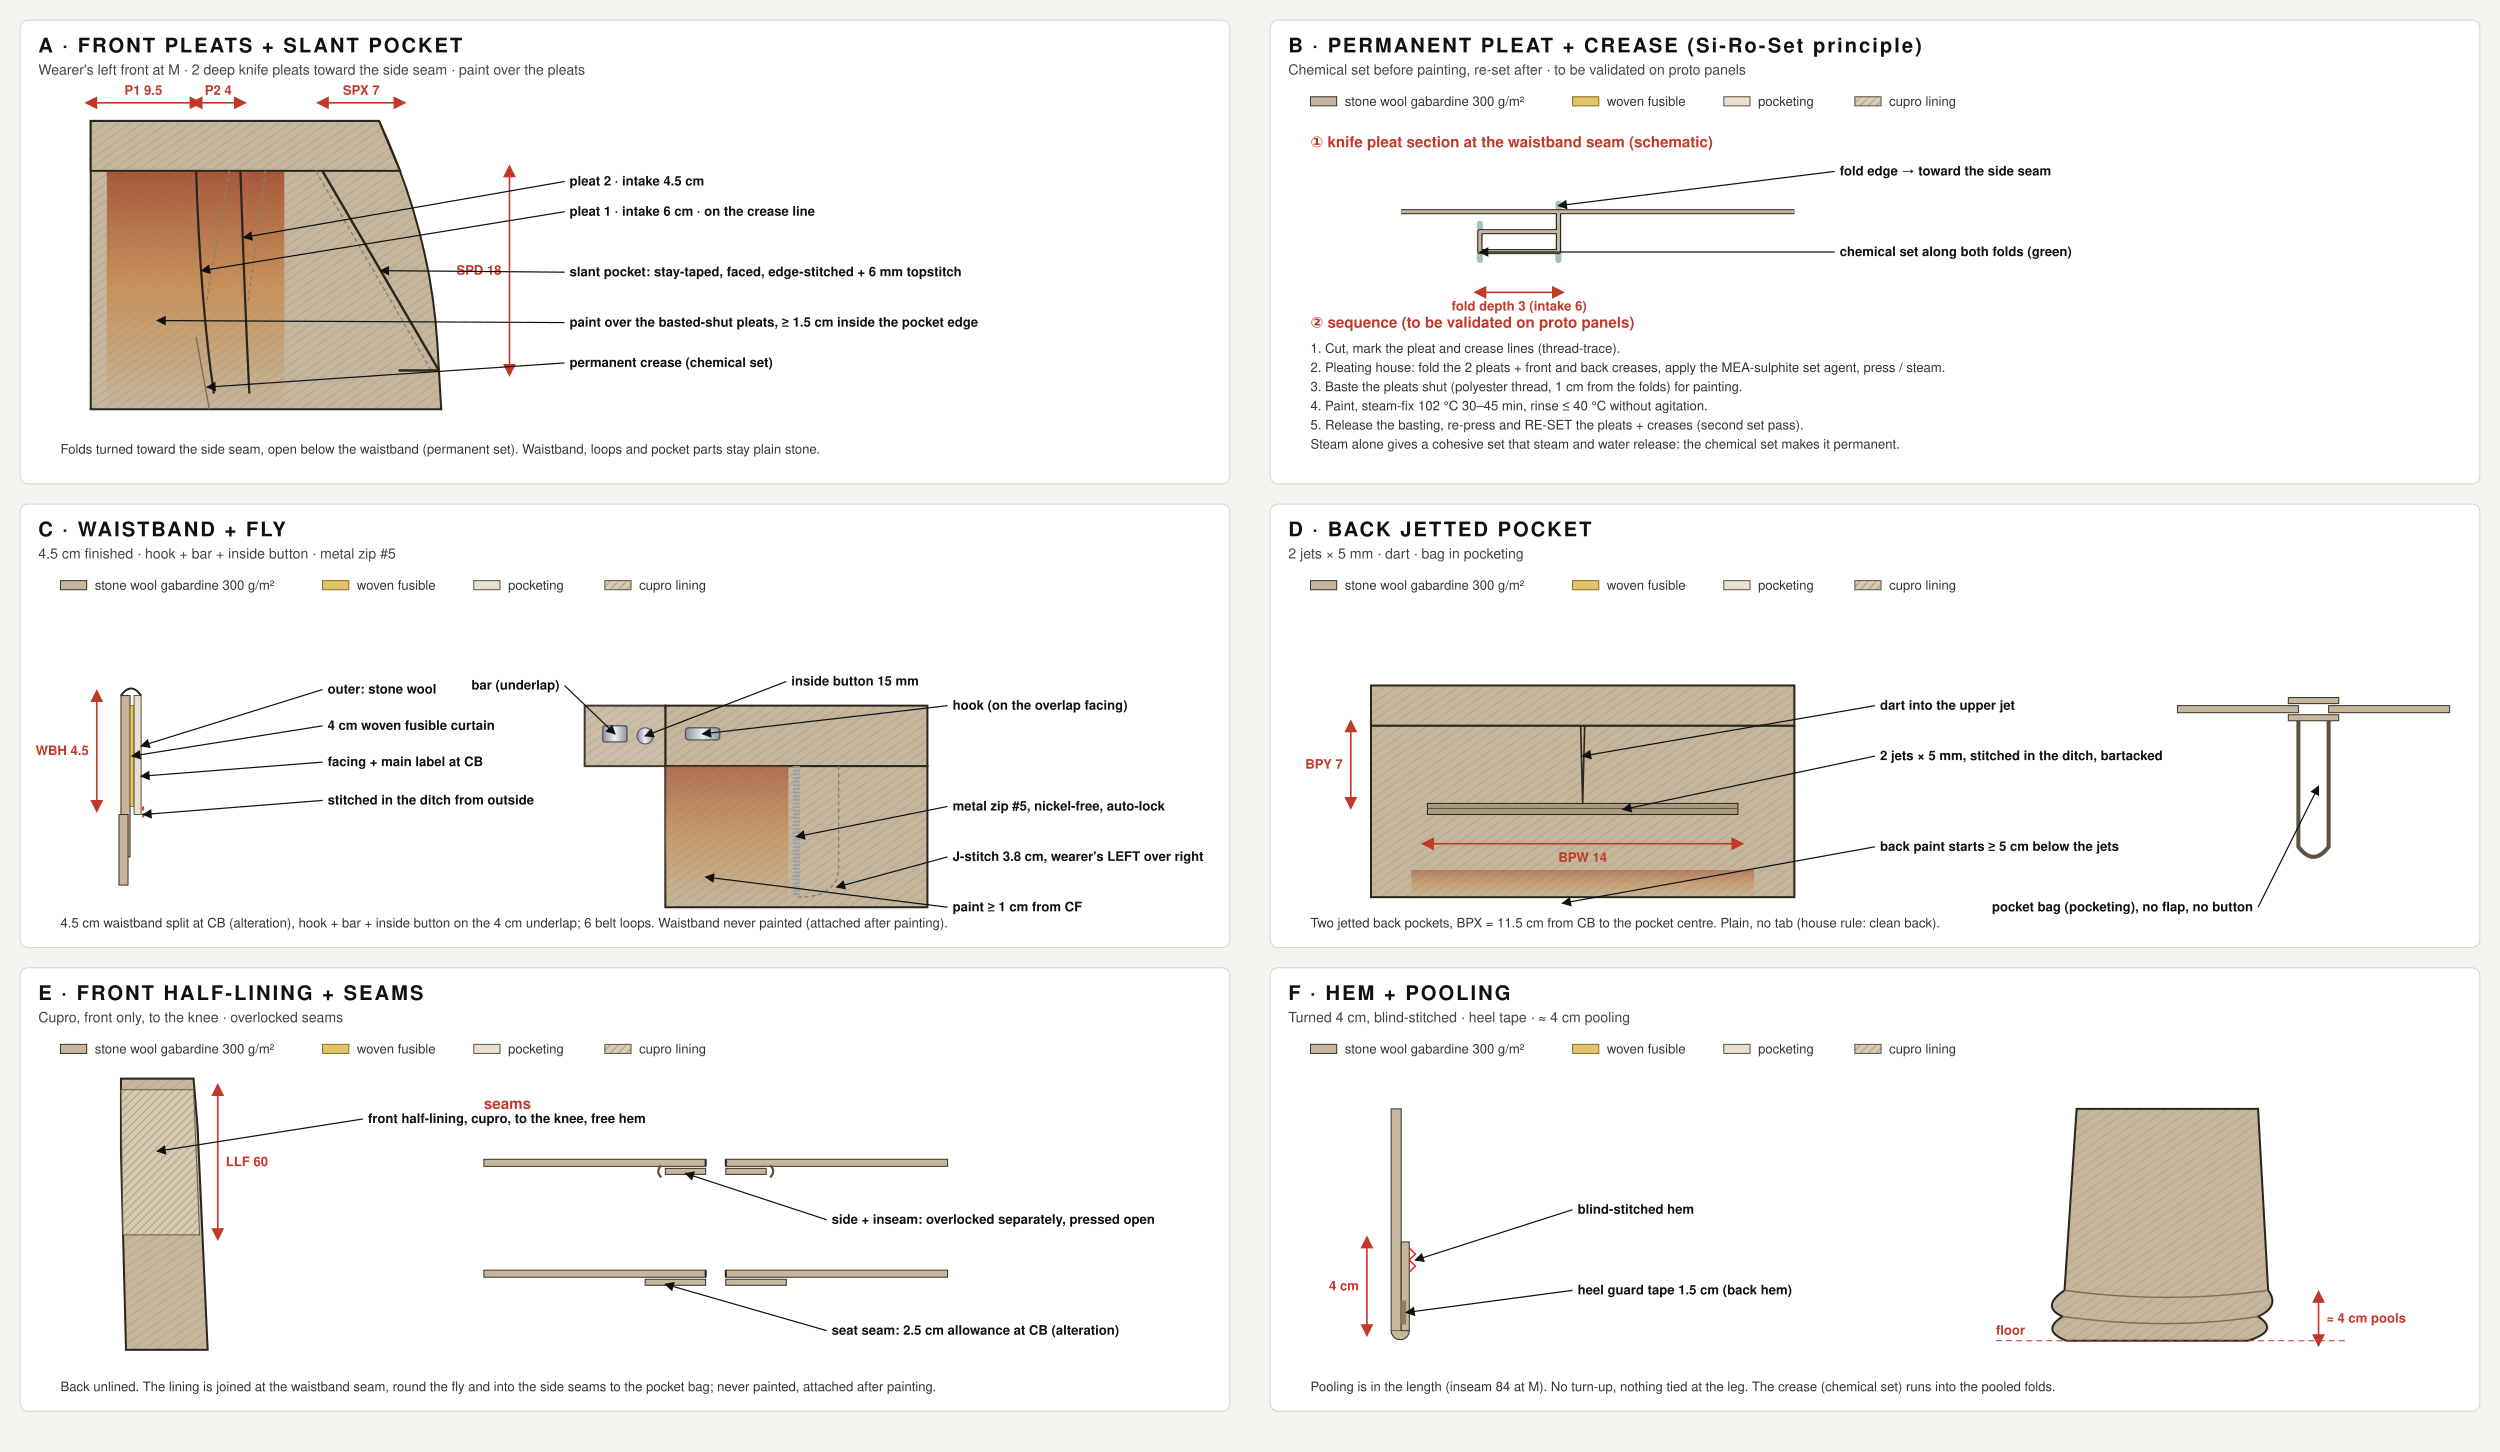
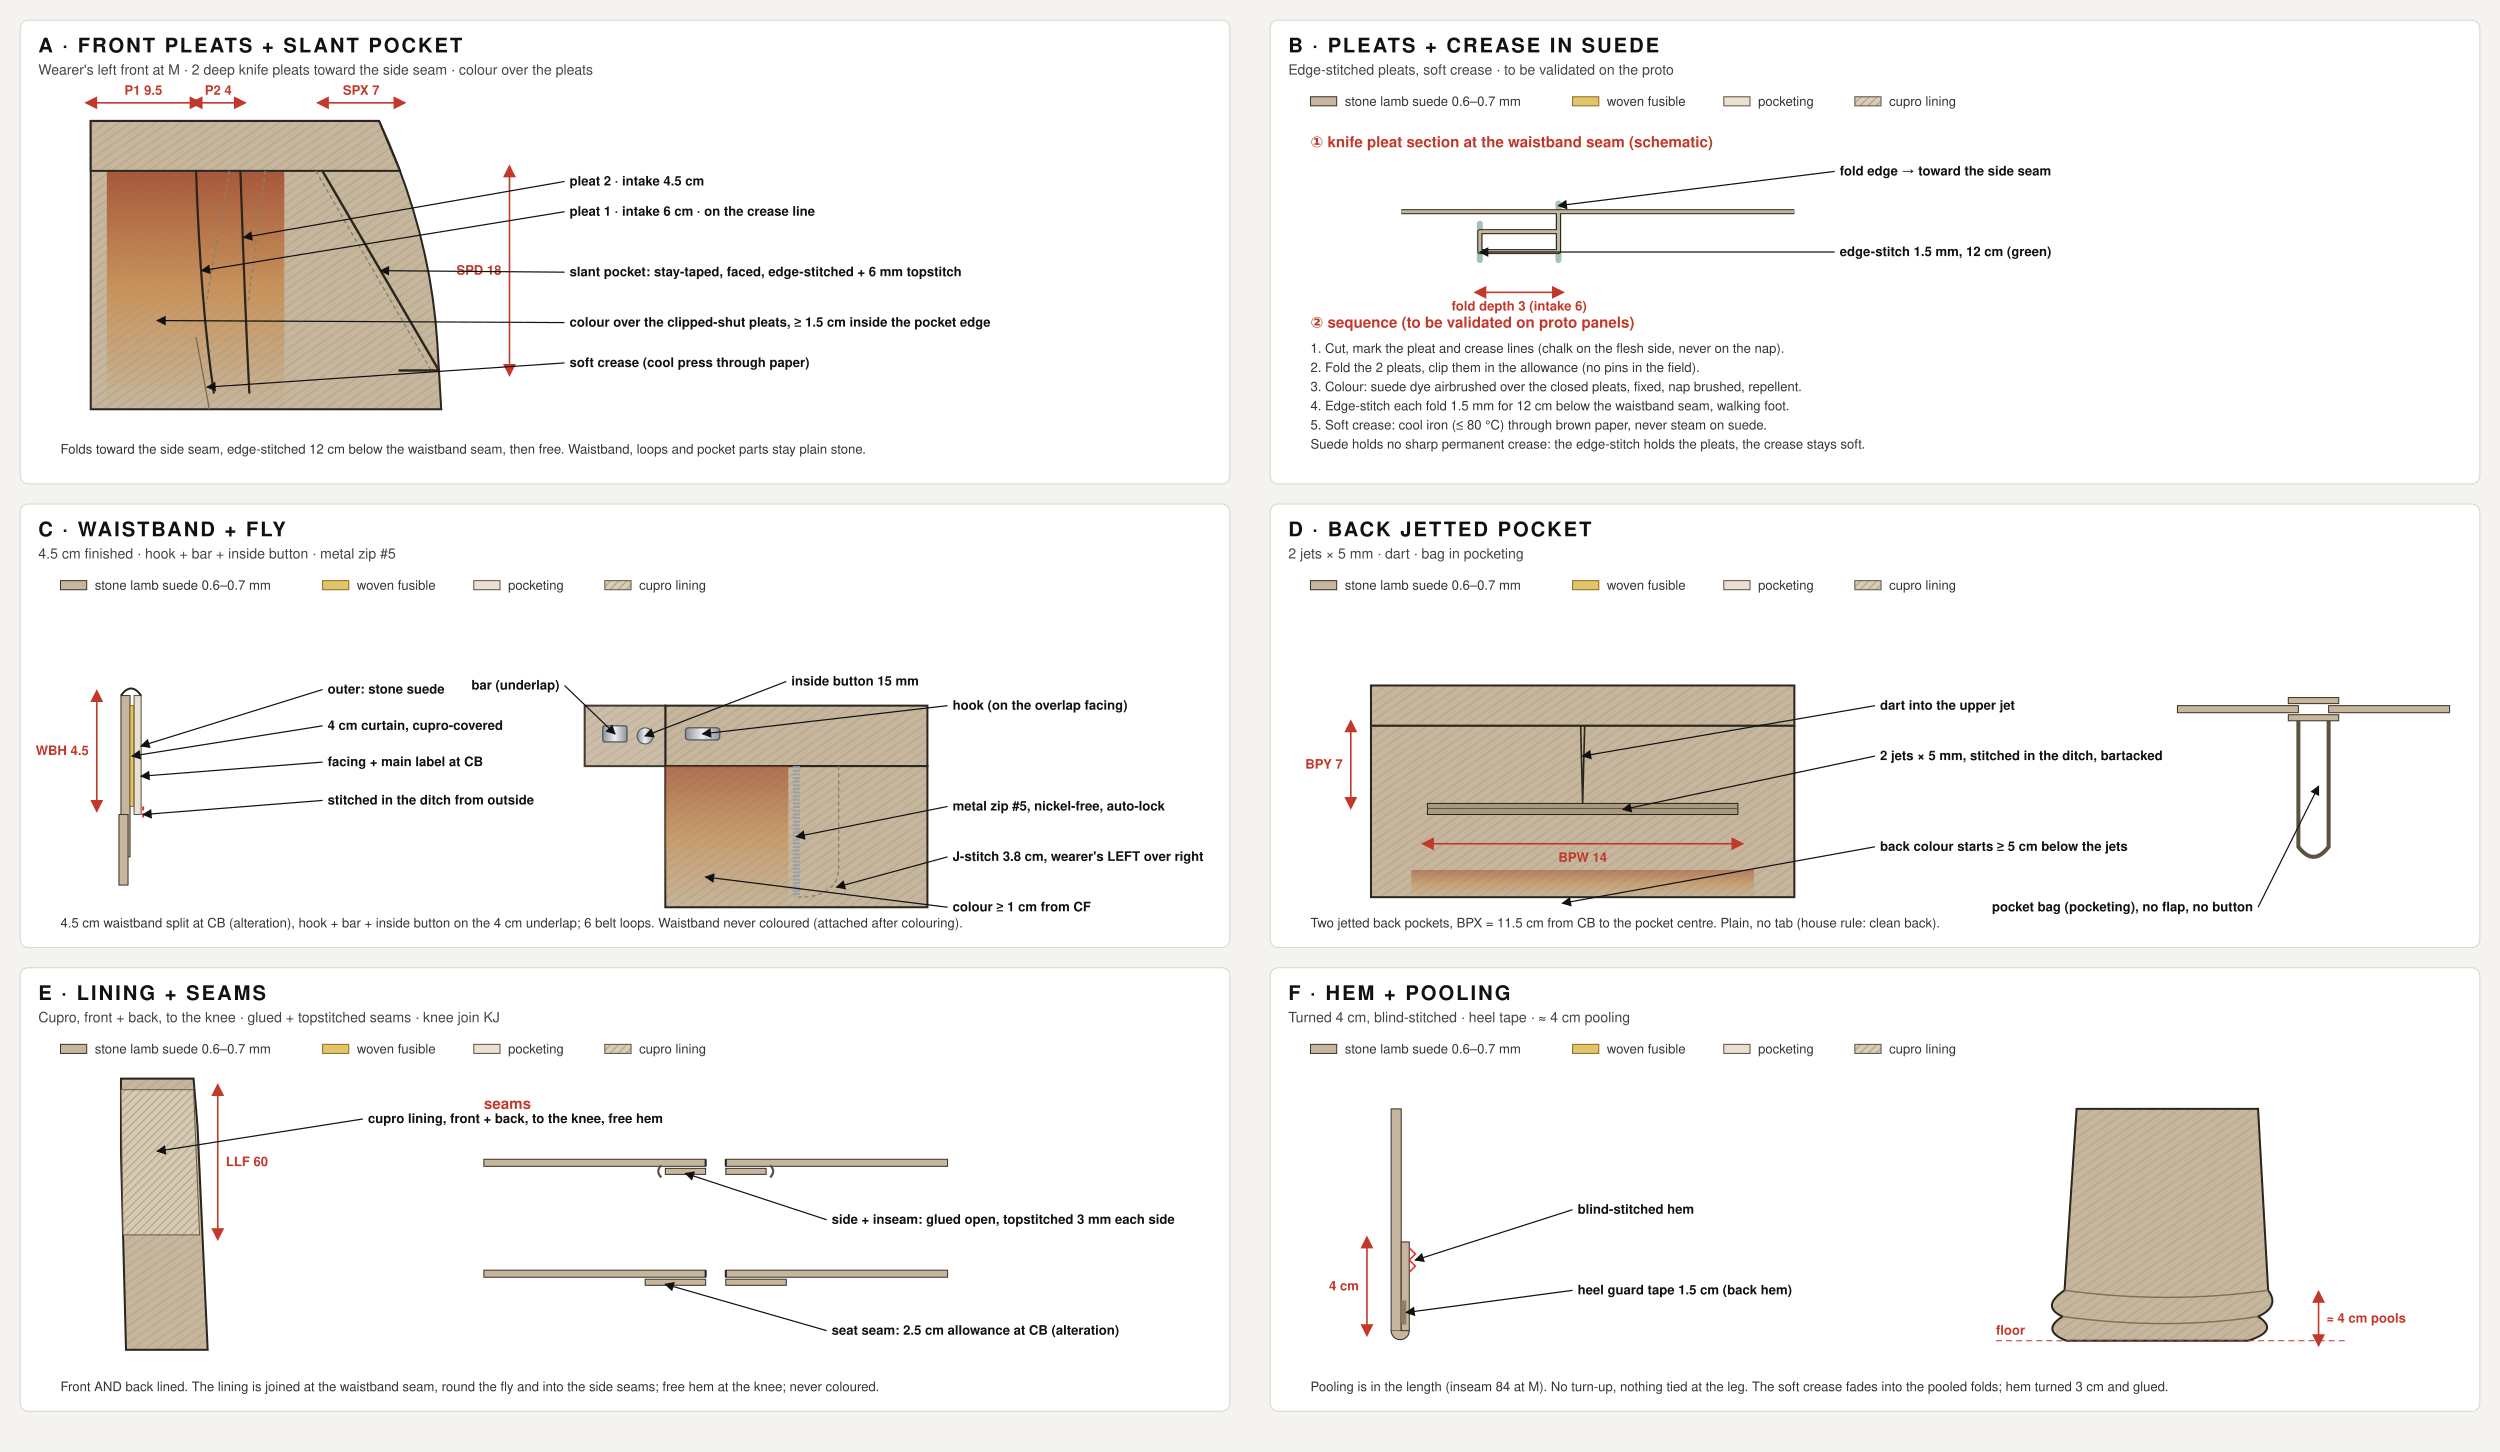
<svg xmlns="http://www.w3.org/2000/svg" width="2480" height="1440" viewBox="0 0 2480 1440">
  <style>.t{font:700 20px Helvetica,Arial;fill:#111;letter-spacing:2px}.s{font:400 14px Helvetica,Arial;fill:#444}.l{font:600 13px Helvetica,Arial;fill:#111}
.n{font:400 13px Helvetica,Arial;fill:#333}.w{fill:#c5b69d;stroke:#3a3226;stroke-width:1}.ip{fill:#e2c46b;stroke:#8a6d1d;stroke-width:1}.lin{fill:url(#cul);stroke:#5d5240;stroke-width:1}
.pkt{fill:#e8e0d0;stroke:#5d5240;stroke-width:1}.stc{stroke:#d33;stroke-width:2;stroke-dasharray:4 3;fill:none}.ar{stroke:#111;stroke-width:1.2;fill:none;marker-end:url(#a)}
.box{fill:#fff;stroke:#d8d4cc}.dim{stroke:#c0392b;stroke-width:1.6;fill:none;marker-start:url(#d);marker-end:url(#d)}.dt{font:700 13px Helvetica,Arial;fill:#c0392b}
.big{font:800 15px Helvetica,Arial;fill:#c0392b}.oS{fill:url(#tws2);stroke:#2a251d;stroke-width:2}.fold{fill:none;stroke:#2a251d;stroke-width:2.2;stroke-linecap:round}.und{fill:none;stroke:#8c7f68;stroke-width:1.4;stroke-dasharray:4 3}
.ts{fill:none;stroke:#8c7f68;stroke-width:1.3;stroke-dasharray:4 3}.cr{fill:none;stroke:#7a6c55;stroke-width:1.3}.ln{fill:none;stroke:#2a251d;stroke-width:5;stroke-linejoin:round}.ln2{fill:none;stroke:#c5b69d;stroke-width:3;stroke-linejoin:round}
.met{fill:url(#sl);stroke:#4b5058;stroke-width:1.2}.zip{stroke:#9aa0a8;stroke-width:7;stroke-dasharray:2 1.6}.set{fill:none;stroke:#2f7d5b;stroke-width:6;opacity:.45;stroke-linecap:round}</style>
  <defs>
    <marker id="a" markerWidth="8" markerHeight="8" refX="7" refY="4" orient="auto">
      <path d="M0,0 L8,4 L0,8 Z" fill="#111" />
    </marker>
    <marker id="d" markerWidth="8" markerHeight="8" refX="4" refY="4" orient="auto-start-reverse">
      <path d="M0,0 L8,4 L0,8 Z" fill="#c0392b" />
    </marker>
    <pattern id="cul" width="8" height="8" patternUnits="userSpaceOnUse">
      <rect width="8" height="8" fill="#d8ccb6" />
      <path d="M0,8 L8,0" stroke="#a89a80" stroke-width="1" />
    </pattern>
    <pattern id="tws2" width="7" height="7" patternUnits="userSpaceOnUse" patternTransform="rotate(-35)">
      <rect width="7" height="7" fill="#c5b69d" />
      <line x1="0" y1="2" x2="7" y2="2" stroke="#b5a68c" stroke-width="1.1" />
    </pattern>
    <linearGradient id="sl" x1="0" x2="1">
      <stop offset="0" stop-color="#8d939c" />
      <stop offset=".5" stop-color="#eef0f2" />
      <stop offset="1" stop-color="#8d939c" />
    </linearGradient>
    <linearGradient id="pt" x1="0" x2="0" y1="0" y2="1">
      <stop offset="0" stop-color="#a2482a" stop-opacity=".85" />
      <stop offset=".5" stop-color="#c88b4d" stop-opacity=".8" />
      <stop offset="1" stop-color="#c88b4d" stop-opacity="0" />
    </linearGradient>
  </defs>
  <rect width="2480" height="1440" fill="#f4f3f0" />
  <g transform="translate(20,20)">
    <rect class="box" width="1200" height="460" rx="8" />
    <text class="t" x="18" y="32">A · FRONT PLEATS + SLANT POCKET</text>
-     <text class="s" x="18" y="54">Wearer's left front at M · 2 deep knife pleats toward the side seam · paint over the pleats</text>
+     <text class="s" x="18" y="54">Wearer's left front at M · 2 deep knife pleats toward the side seam · colour over the pleats</text>
    <g transform="translate(20,0)">
      <path class="oS" d="M50.0,100.0 L336.0,100.0 L345.8,122.0 L354.7,144.0 L362.7,166.0 L369.8,188.0 L376.0,210.0 L381.3,232.0 L385.8,254.0 L389.3,276.0 L392.0,298.0 L393.8,320.0 L395.1,342.0 L396.4,364.0 L397.7,386.0 L50.0,386.0 Z" />
      <rect x="66" y="150" width="176" height="236" fill="url(#pt)" />
      <path class="oS" d="M50.0,100.0 L336.0,100.0 L356.8,149.5 L50.0,149.5 Z" />
      <path class="und" d="M187.5,149.5 L164.4,281.5" />
      <path class="fold" d="M154.5,149.5 Q158.9,281.5 172.1,369.5" />
      <path class="und" d="M223.2,149.5 L205.9,281.5" />
      <path class="fold" d="M198.5,149.5 Q202.9,281.5 207.3,369.5" />
      <path d="M279.8,149.5 L395.4,347.5" stroke="#2a251d" stroke-width="2.4" />
      <path class="ts" d="M273.2,149.5 L387.7,347.5" />
      <path d="M395.4,347.5 l-40,0" stroke="#2a251d" stroke-width="2.4" />
      <path class="cr" d="M154.5,314.5 L167.7,386.0" />
      <path class="dim" d="M50.0,82.0 L154.5,82.0" />
      <text class="dt" x="102.2" y="74.0" text-anchor="middle">P1 9.5</text>
      <path class="dim" d="M154.5,82.0 L198.5,82.0" />
      <text class="dt" x="176.5" y="74.0" text-anchor="middle">P2 4</text>
      <path class="dim" d="M279.8,82.0 L356.8,82.0" />
      <text class="dt" x="318.3" y="74.0" text-anchor="middle">SPX 7</text>
      <path class="dim" d="M465.4,149.5 L465.4,347.5" />
      <text class="dt" x="457.4" y="252.5" text-anchor="end">SPD 18</text>
      <path class="ar" d="M520.0,190.0 L160.0,248.5" />
      <text class="l" x="525.0" y="194.0" text-anchor="start">pleat 1 · intake 6 cm · on the crease line</text>
      <path class="ar" d="M520.0,160.0 L201.8,215.5" />
      <text class="l" x="525.0" y="164.0" text-anchor="start">pleat 2 · intake 4.5 cm</text>
      <path class="ar" d="M520.0,250.0 L337.6,248.5" />
      <text class="l" x="525.0" y="254.0" text-anchor="start">slant pocket: stay-taped, faced, edge-stitched + 6 mm topstitch</text>
      <path class="ar" d="M520.0,300.0 L116.0,298.0" />
-       <text class="l" x="525.0" y="304.0" text-anchor="start">paint over the basted-shut pleats, ≥ 1.5 cm inside the pocket edge</text>
+       <text class="l" x="525.0" y="304.0" text-anchor="start">colour over the clipped-shut pleats, ≥ 1.5 cm inside the pocket edge</text>
      <path class="ar" d="M520.0,340.0 L165.5,364.0" />
-       <text class="l" x="525.0" y="344.0" text-anchor="start">permanent crease (chemical set)</text>
-       <text class="n" x="20" y="430">Folds turned toward the side seam, open below the waistband (permanent set). Waistband, loops and pocket parts stay plain stone.</text>
+       <text class="l" x="525.0" y="344.0" text-anchor="start">soft crease (cool press through paper)</text>
+       <text class="n" x="20" y="430">Folds toward the side seam, edge-stitched 12 cm below the waistband seam, then free. Waistband, loops and pocket parts stay plain stone.</text>
    </g>
  </g>
  <g transform="translate(1260,20)">
    <rect class="box" width="1200" height="460" rx="8" />
-     <text class="t" x="18" y="32">B · PERMANENT PLEAT + CREASE (Si-Ro-Set principle)</text>
-     <text class="s" x="18" y="54">Chemical set before painting, re-set after · to be validated on proto panels</text>
-     <g transform="translate(40,70)">
-       <rect class="w" x="0" y="6" width="26" height="9" />
-       <text class="n" x="34" y="15">stone wool gabardine 300 g/m²</text>
+     <text class="t" x="18" y="32">B · PLEATS + CREASE IN SUEDE</text>
+     <text class="s" x="18" y="54">Edge-stitched pleats, soft crease · to be validated on the proto</text>
+     <g transform="translate(40,70)">
+       <rect class="w" x="0" y="6" width="26" height="9" />
+       <text class="n" x="34" y="15">stone lamb suede 0.6–0.7 mm</text>
      <rect class="ip" x="260" y="6" width="26" height="9" />
      <text class="n" x="294" y="15">woven fusible</text>
      <rect class="pkt" x="410" y="6" width="26" height="9" />
      <text class="n" x="444" y="15">pocketing</text>
      <rect class="lin" x="540" y="6" width="26" height="9" />
      <text class="n" x="574" y="15">cupro lining</text>
      <text class="big" x="0" y="56">① knife pleat section at the waistband seam (schematic)</text>
      <path class="set" d="M246,112 L246,168" />
      <path class="set" d="M168,132 L168,168" />
      <path class="ln" d="M90.0,120.0 L246.0,120.0 L246.0,139.8 L168.0,139.8 L168.0,159.6 L246.0,159.6 L246.0,120.0 L480.0,120.0" />
      <path class="ln2" d="M90.0,120.0 L246.0,120.0 L246.0,139.8 L168.0,139.8 L168.0,159.6 L246.0,159.6 L246.0,120.0 L480.0,120.0" />
      <path class="dim" d="M168.0,200.0 L246.0,200.0" />
      <text class="dt" x="207.0" y="218.0" text-anchor="middle">fold depth 3 (intake 6)</text>
      <path class="ar" d="M520.0,80.0 L246.0,114.0" />
      <text class="l" x="525.0" y="84.0" text-anchor="start">fold edge → toward the side seam</text>
      <path class="ar" d="M520.0,160.0 L168.0,160.0" />
-       <text class="l" x="525.0" y="164.0" text-anchor="start">chemical set along both folds (green)</text>
+       <text class="l" x="525.0" y="164.0" text-anchor="start">edge-stitch 1.5 mm, 12 cm (green)</text>
      <text class="big" x="0" y="235">② sequence (to be validated on proto panels)</text>
-       <text class="n" x="0" y="260">1. Cut, mark the pleat and crease lines (thread-trace).</text>
-       <text class="n" x="0" y="279">2. Pleating house: fold the 2 pleats + front and back creases, apply the MEA-sulphite set agent, press / steam.</text>
-       <text class="n" x="0" y="298">3. Baste the pleats shut (polyester thread, 1 cm from the folds) for painting.</text>
-       <text class="n" x="0" y="317">4. Paint, steam-fix 102 °C 30–45 min, rinse ≤ 40 °C without agitation.</text>
-       <text class="n" x="0" y="336">5. Release the basting, re-press and RE-SET the pleats + creases (second set pass).</text>
-       <text class="n" x="0" y="355">Steam alone gives a cohesive set that steam and water release: the chemical set makes it permanent.</text>
+       <text class="n" x="0" y="260">1. Cut, mark the pleat and crease lines (chalk on the flesh side, never on the nap).</text>
+       <text class="n" x="0" y="279">2. Fold the 2 pleats, clip them in the allowance (no pins in the field).</text>
+       <text class="n" x="0" y="298">3. Colour: suede dye airbrushed over the closed pleats, fixed, nap brushed, repellent.</text>
+       <text class="n" x="0" y="317">4. Edge-stitch each fold 1.5 mm for 12 cm below the waistband seam, walking foot.</text>
+       <text class="n" x="0" y="336">5. Soft crease: cool iron (≤ 80 °C) through brown paper, never steam on suede.</text>
+       <text class="n" x="0" y="355">Suede holds no sharp permanent crease: the edge-stitch holds the pleats, the crease stays soft.</text>
    </g>
  </g>
  <g transform="translate(20,500)">
    <rect class="box" width="1200" height="440" rx="8" />
    <text class="t" x="18" y="32">C · WAISTBAND + FLY</text>
    <text class="s" x="18" y="54">4.5 cm finished · hook + bar + inside button · metal zip #5</text>
    <g transform="translate(40,70)">
      <rect class="w" x="0" y="6" width="26" height="9" />
-       <text class="n" x="34" y="15">stone wool gabardine 300 g/m²</text>
+       <text class="n" x="34" y="15">stone lamb suede 0.6–0.7 mm</text>
      <rect class="ip" x="260" y="6" width="26" height="9" />
      <text class="n" x="294" y="15">woven fusible</text>
      <rect class="pkt" x="410" y="6" width="26" height="9" />
      <text class="n" x="444" y="15">pocketing</text>
      <rect class="lin" x="540" y="6" width="26" height="9" />
      <text class="n" x="574" y="15">cupro lining</text>
      <g transform="translate(60,120)">
        <rect class="w" x="0" y="0" width="9" height="160" />
        <rect class="ip" x="9" y="10" width="4" height="100" />
        <rect class="pkt" x="13" y="0" width="7" height="118" />
        <path d="M0,0 q10,-14 20,0" fill="none" stroke="#2a251d" stroke-width="2" />
        <rect class="w" x="-2" y="118" width="9" height="70" />
        <path class="stc" d="M22,110 L22,124" />
        <path class="dim" d="M-24.0,0.0 L-24.0,110.0" />
        <text class="dt" x="-32.0" y="59.0" text-anchor="end">WBH 4.5</text>
      </g>
      <path class="ar" d="M260.0,114.0 L80.0,170.0" />
-       <text class="l" x="265.0" y="118.0" text-anchor="start">outer: stone wool</text>
+       <text class="l" x="265.0" y="118.0" text-anchor="start">outer: stone suede</text>
      <path class="ar" d="M260.0,150.0 L71.0,180.0" />
-       <text class="l" x="265.0" y="154.0" text-anchor="start">4 cm woven fusible curtain</text>
+       <text class="l" x="265.0" y="154.0" text-anchor="start">4 cm curtain, cupro-covered</text>
      <path class="ar" d="M260.0,186.0 L80.0,200.0" />
      <text class="l" x="265.0" y="190.0" text-anchor="start">facing + main label at CB</text>
      <path class="ar" d="M260.0,224.0 L82.0,238.0" />
      <text class="l" x="265.0" y="228.0" text-anchor="start">stitched in the ditch from outside</text>
      <g transform="translate(600,130)">
        <rect class="oS" x="0" y="0" width="260" height="60" />
        <rect class="oS" x="-80" y="0" width="80" height="60" opacity=".9" />
        <rect class="oS" x="0" y="60" width="260" height="140" />
        <line x1="130" y1="60" x2="130" y2="190" class="zip" />
        <path class="ts" d="M172,60 L172,160 Q172,190 132,190" />
        <rect class="met" x="20" y="22" width="34" height="12" rx="3" />
        <rect class="met" x="-62" y="20" width="24" height="16" rx="2" />
        <circle cx="-20" cy="30" r="8" fill="url(#sl)" stroke="#4b5058" />
        <rect x="0" y="60" width="122" height="140" fill="url(#pt)" opacity=".75" />
      </g>
      <path class="ar" d="M880.0,130.0 L637.0,158.0" />
      <text class="l" x="885.0" y="134.0" text-anchor="start">hook (on the overlap facing)</text>
      <path class="ar" d="M500.0,110.0 L550.0,158.0" />
      <text class="l" x="495.0" y="114.0" text-anchor="end">bar (underlap)</text>
      <path class="ar" d="M720.0,106.0 L580.0,160.0" />
      <text class="l" x="725.0" y="110.0" text-anchor="start">inside button 15 mm</text>
      <path class="ar" d="M880.0,230.0 L730.0,260.0" />
      <text class="l" x="885.0" y="234.0" text-anchor="start">metal zip #5, nickel-free, auto-lock</text>
      <path class="ar" d="M880.0,280.0 L770.0,310.0" />
      <text class="l" x="885.0" y="284.0" text-anchor="start">J-stitch 3.8 cm, wearer's LEFT over right</text>
      <path class="ar" d="M880.0,330.0 L640.0,300.0" />
-       <text class="l" x="885.0" y="334.0" text-anchor="start">paint ≥ 1 cm from CF</text>
-       <text class="n" x="0" y="350">4.5 cm waistband split at CB (alteration), hook + bar + inside button on the 4 cm underlap; 6 belt loops. Waistband never painted (attached after painting).</text>
+       <text class="l" x="885.0" y="334.0" text-anchor="start">colour ≥ 1 cm from CF</text>
+       <text class="n" x="0" y="350">4.5 cm waistband split at CB (alteration), hook + bar + inside button on the 4 cm underlap; 6 belt loops. Waistband never coloured (attached after colouring).</text>
    </g>
  </g>
  <g transform="translate(1260,500)">
    <rect class="box" width="1200" height="440" rx="8" />
    <text class="t" x="18" y="32">D · BACK JETTED POCKET</text>
    <text class="s" x="18" y="54">2 jets × 5 mm · dart · bag in pocketing</text>
    <g transform="translate(40,70)">
      <rect class="w" x="0" y="6" width="26" height="9" />
-       <text class="n" x="34" y="15">stone wool gabardine 300 g/m²</text>
+       <text class="n" x="34" y="15">stone lamb suede 0.6–0.7 mm</text>
      <rect class="ip" x="260" y="6" width="26" height="9" />
      <text class="n" x="294" y="15">woven fusible</text>
      <rect class="pkt" x="410" y="6" width="26" height="9" />
      <text class="n" x="444" y="15">pocketing</text>
      <rect class="lin" x="540" y="6" width="26" height="9" />
      <text class="n" x="574" y="15">cupro lining</text>
      <g transform="translate(60,110)">
        <rect class="oS" x="0" y="0" width="420" height="40" />
        <rect class="oS" x="0" y="40" width="420" height="170" />
        <path d="M208,40 L210,117.0 L212,40" fill="none" stroke="#2a251d" stroke-width="1.6" />
        <rect x="56" y="117" width="308" height="11" fill="#a8997f" stroke="#2a251d" />
        <line x1="56" y1="122" x2="364" y2="122" stroke="#5d5240" />
        <rect x="40" y="183" width="340" height="27" fill="url(#pt)" opacity=".6" />
        <path class="dim" d="M-20.0,40.0 L-20.0,117.0" />
        <text class="dt" x="-28.0" y="82.5" text-anchor="end">BPY 7</text>
        <path class="dim" d="M56.0,157.0 L364.0,157.0" />
        <text class="dt" x="210.0" y="175.0" text-anchor="middle">BPW 14</text>
      </g>
      <path class="ar" d="M560.0,130.0 L270.0,180.0" />
      <text class="l" x="565.0" y="134.0" text-anchor="start">dart into the upper jet</text>
      <path class="ar" d="M560.0,180.0 L310.0,233.0" />
      <text class="l" x="565.0" y="184.0" text-anchor="start">2 jets × 5 mm, stitched in the ditch, bartacked</text>
      <path class="ar" d="M560.0,270.0 L250.0,326.0" />
-       <text class="l" x="565.0" y="274.0" text-anchor="start">back paint starts ≥ 5 cm below the jets</text>
+       <text class="l" x="565.0" y="274.0" text-anchor="start">back colour starts ≥ 5 cm below the jets</text>
      <g transform="translate(860,130)">
        <rect class="w" x="0" y="0" width="120" height="7" />
        <rect class="w" x="150" y="0" width="120" height="7" />
        <rect class="w" x="110" y="-8" width="50" height="6" />
        <rect class="w" x="110" y="9" width="50" height="6" />
        <path d="M120,15 L120,140 Q135,160 150,140 L150,15" fill="none" stroke="#5d5240" stroke-width="4" />
      </g>
      <path class="ar" d="M940.0,330.0 L1000.0,210.0" />
      <text class="l" x="935.0" y="334.0" text-anchor="end">pocket bag (pocketing), no flap, no button</text>
      <text class="n" x="0" y="350">Two jetted back pockets, BPX = 11.5 cm from CB to the pocket centre. Plain, no tab (house rule: clean back).</text>
    </g>
  </g>
  <g transform="translate(20,960)">
    <rect class="box" width="1200" height="440" rx="8" />
-     <text class="t" x="18" y="32">E · FRONT HALF-LINING + SEAMS</text>
-     <text class="s" x="18" y="54">Cupro, front only, to the knee · overlocked seams</text>
-     <g transform="translate(40,70)">
-       <rect class="w" x="0" y="6" width="26" height="9" />
-       <text class="n" x="34" y="15">stone wool gabardine 300 g/m²</text>
+     <text class="t" x="18" y="32">E · LINING + SEAMS</text>
+     <text class="s" x="18" y="54">Cupro, front + back, to the knee · glued + topstitched seams · knee join KJ</text>
+     <g transform="translate(40,70)">
+       <rect class="w" x="0" y="6" width="26" height="9" />
+       <text class="n" x="34" y="15">stone lamb suede 0.6–0.7 mm</text>
      <rect class="ip" x="260" y="6" width="26" height="9" />
      <text class="n" x="294" y="15">woven fusible</text>
      <rect class="pkt" x="410" y="6" width="26" height="9" />
      <text class="n" x="444" y="15">pocketing</text>
      <rect class="lin" x="540" y="6" width="26" height="9" />
      <text class="n" x="574" y="15">cupro lining</text>
      <g transform="translate(60,40)">
        <path class="oS" d="M0,0 L72,0 L76,48 L86,269 L5,269 L0,74 Z" />
        <path class="lin" d="M0,11 L72,11 L78,155 L2,155 Z" opacity=".9" />
        <path class="dim" d="M96.0,10.8 L96.0,154.8" />
        <text class="dt" x="104.0" y="86.8" text-anchor="start">LLF 60</text>
      </g>
      <path class="ar" d="M300.0,80.0 L96.0,112.0" />
-       <text class="l" x="305.0" y="84.0" text-anchor="start">front half-lining, cupro, to the knee, free hem</text>
+       <text class="l" x="305.0" y="84.0" text-anchor="start">cupro lining, front + back, to the knee, free hem</text>
      <text class="big" x="420" y="70">seams</text>
      <rect class="w" x="420" y="120" width="220" height="7" />
      <rect class="w" x="660" y="120" width="220" height="7" />
      <path d="M640,120 l0,7 M660,120 l0,7" stroke="#2a251d" stroke-width="2" />
      <rect class="w" x="600" y="129" width="40" height="6" />
      <rect class="w" x="660" y="129" width="40" height="6" />
      <path d="M596,126 q-6,6 0,12 M704,126 q6,6 0,12" fill="none" stroke="#5d5240" stroke-width="2.2" />
      <path class="ar" d="M760.0,180.0 L620.0,134.0" />
-       <text class="l" x="765.0" y="184.0" text-anchor="start">side + inseam: overlocked separately, pressed open</text>
+       <text class="l" x="765.0" y="184.0" text-anchor="start">side + inseam: glued open, topstitched 3 mm each side</text>
      <rect class="w" x="420" y="230" width="220" height="7" />
      <rect class="w" x="660" y="230" width="220" height="7" />
      <path d="M640,230 l0,7 M660,230 l0,7" stroke="#2a251d" stroke-width="2" />
      <rect class="w" x="580" y="239" width="60" height="6" />
      <rect class="w" x="660" y="239" width="60" height="6" />
      <path class="ar" d="M760.0,290.0 L600.0,244.0" />
      <text class="l" x="765.0" y="294.0" text-anchor="start">seat seam: 2.5 cm allowance at CB (alteration)</text>
-       <text class="n" x="0" y="350">Back unlined. The lining is joined at the waistband seam, round the fly and into the side seams to the pocket bag; never painted, attached after painting.</text>
+       <text class="n" x="0" y="350">Front AND back lined. The lining is joined at the waistband seam, round the fly and into the side seams; free hem at the knee; never coloured.</text>
    </g>
  </g>
  <g transform="translate(1260,960)">
    <rect class="box" width="1200" height="440" rx="8" />
    <text class="t" x="18" y="32">F · HEM + POOLING</text>
    <text class="s" x="18" y="54">Turned 4 cm, blind-stitched · heel tape · ≈ 4 cm pooling</text>
    <g transform="translate(40,70)">
      <rect class="w" x="0" y="6" width="26" height="9" />
-       <text class="n" x="34" y="15">stone wool gabardine 300 g/m²</text>
+       <text class="n" x="34" y="15">stone lamb suede 0.6–0.7 mm</text>
      <rect class="ip" x="260" y="6" width="26" height="9" />
      <text class="n" x="294" y="15">woven fusible</text>
      <rect class="pkt" x="410" y="6" width="26" height="9" />
      <text class="n" x="444" y="15">pocketing</text>
      <rect class="lin" x="540" y="6" width="26" height="9" />
      <text class="n" x="574" y="15">cupro lining</text>
      <g transform="translate(80,70)">
        <rect class="w" x="0" y="0" width="10" height="220" />
        <path d="M0,220 a8,8 0 0 0 18,0" fill="#c5b69d" stroke="#2a251d" />
        <rect class="w" x="10" y="132.0" width="8" height="88.0" />
        <path d="M18,138 l6,6 l-6,6 l6,6 l-6,6" fill="none" stroke="#d33" stroke-width="1.6" />
        <rect x="10" y="190" width="5" height="24" fill="#8c7f68" />
        <path class="dim" d="M-24.0,132.0 L-24.0,220.0" />
        <text class="dt" x="-32.0" y="180.0" text-anchor="end">4 cm</text>
      </g>
      <path class="ar" d="M260.0,170.0 L104.0,220.0" />
      <text class="l" x="265.0" y="174.0" text-anchor="start">blind-stitched hem</text>
      <path class="ar" d="M260.0,250.0 L95.0,272.0" />
      <text class="l" x="265.0" y="254.0" text-anchor="start">heel guard tape 1.5 cm (back hem)</text>
      <g transform="translate(700,70)">
        <path class="oS" d="M60,0 L240,0 L250,180 Q262,196 240,206 Q262,220 230,230 L50,230 Q24,220 46,206 Q24,196 48,180 Z" />
        <path d="M48,180 Q150,194 250,180 M46,206 Q150,220 240,206" fill="none" stroke="#7d6f58" stroke-width="1.4" />
        <path d="M-20,230 L330,230" stroke="#c0392b" stroke-dasharray="6 4" />
        <text class="dt" x="-20" y="224">floor</text>
        <path class="dim" d="M300.0,186.0 L300.0,230.0" />
        <text class="dt" x="308.0" y="212.0" text-anchor="start">≈ 4 cm pools</text>
      </g>
-       <text class="n" x="0" y="350">Pooling is in the length (inseam 84 at M). No turn-up, nothing tied at the leg. The crease (chemical set) runs into the pooled folds.</text>
+       <text class="n" x="0" y="350">Pooling is in the length (inseam 84 at M). No turn-up, nothing tied at the leg. The soft crease fades into the pooled folds; hem turned 3 cm and glued.</text>
    </g>
  </g>
</svg>
